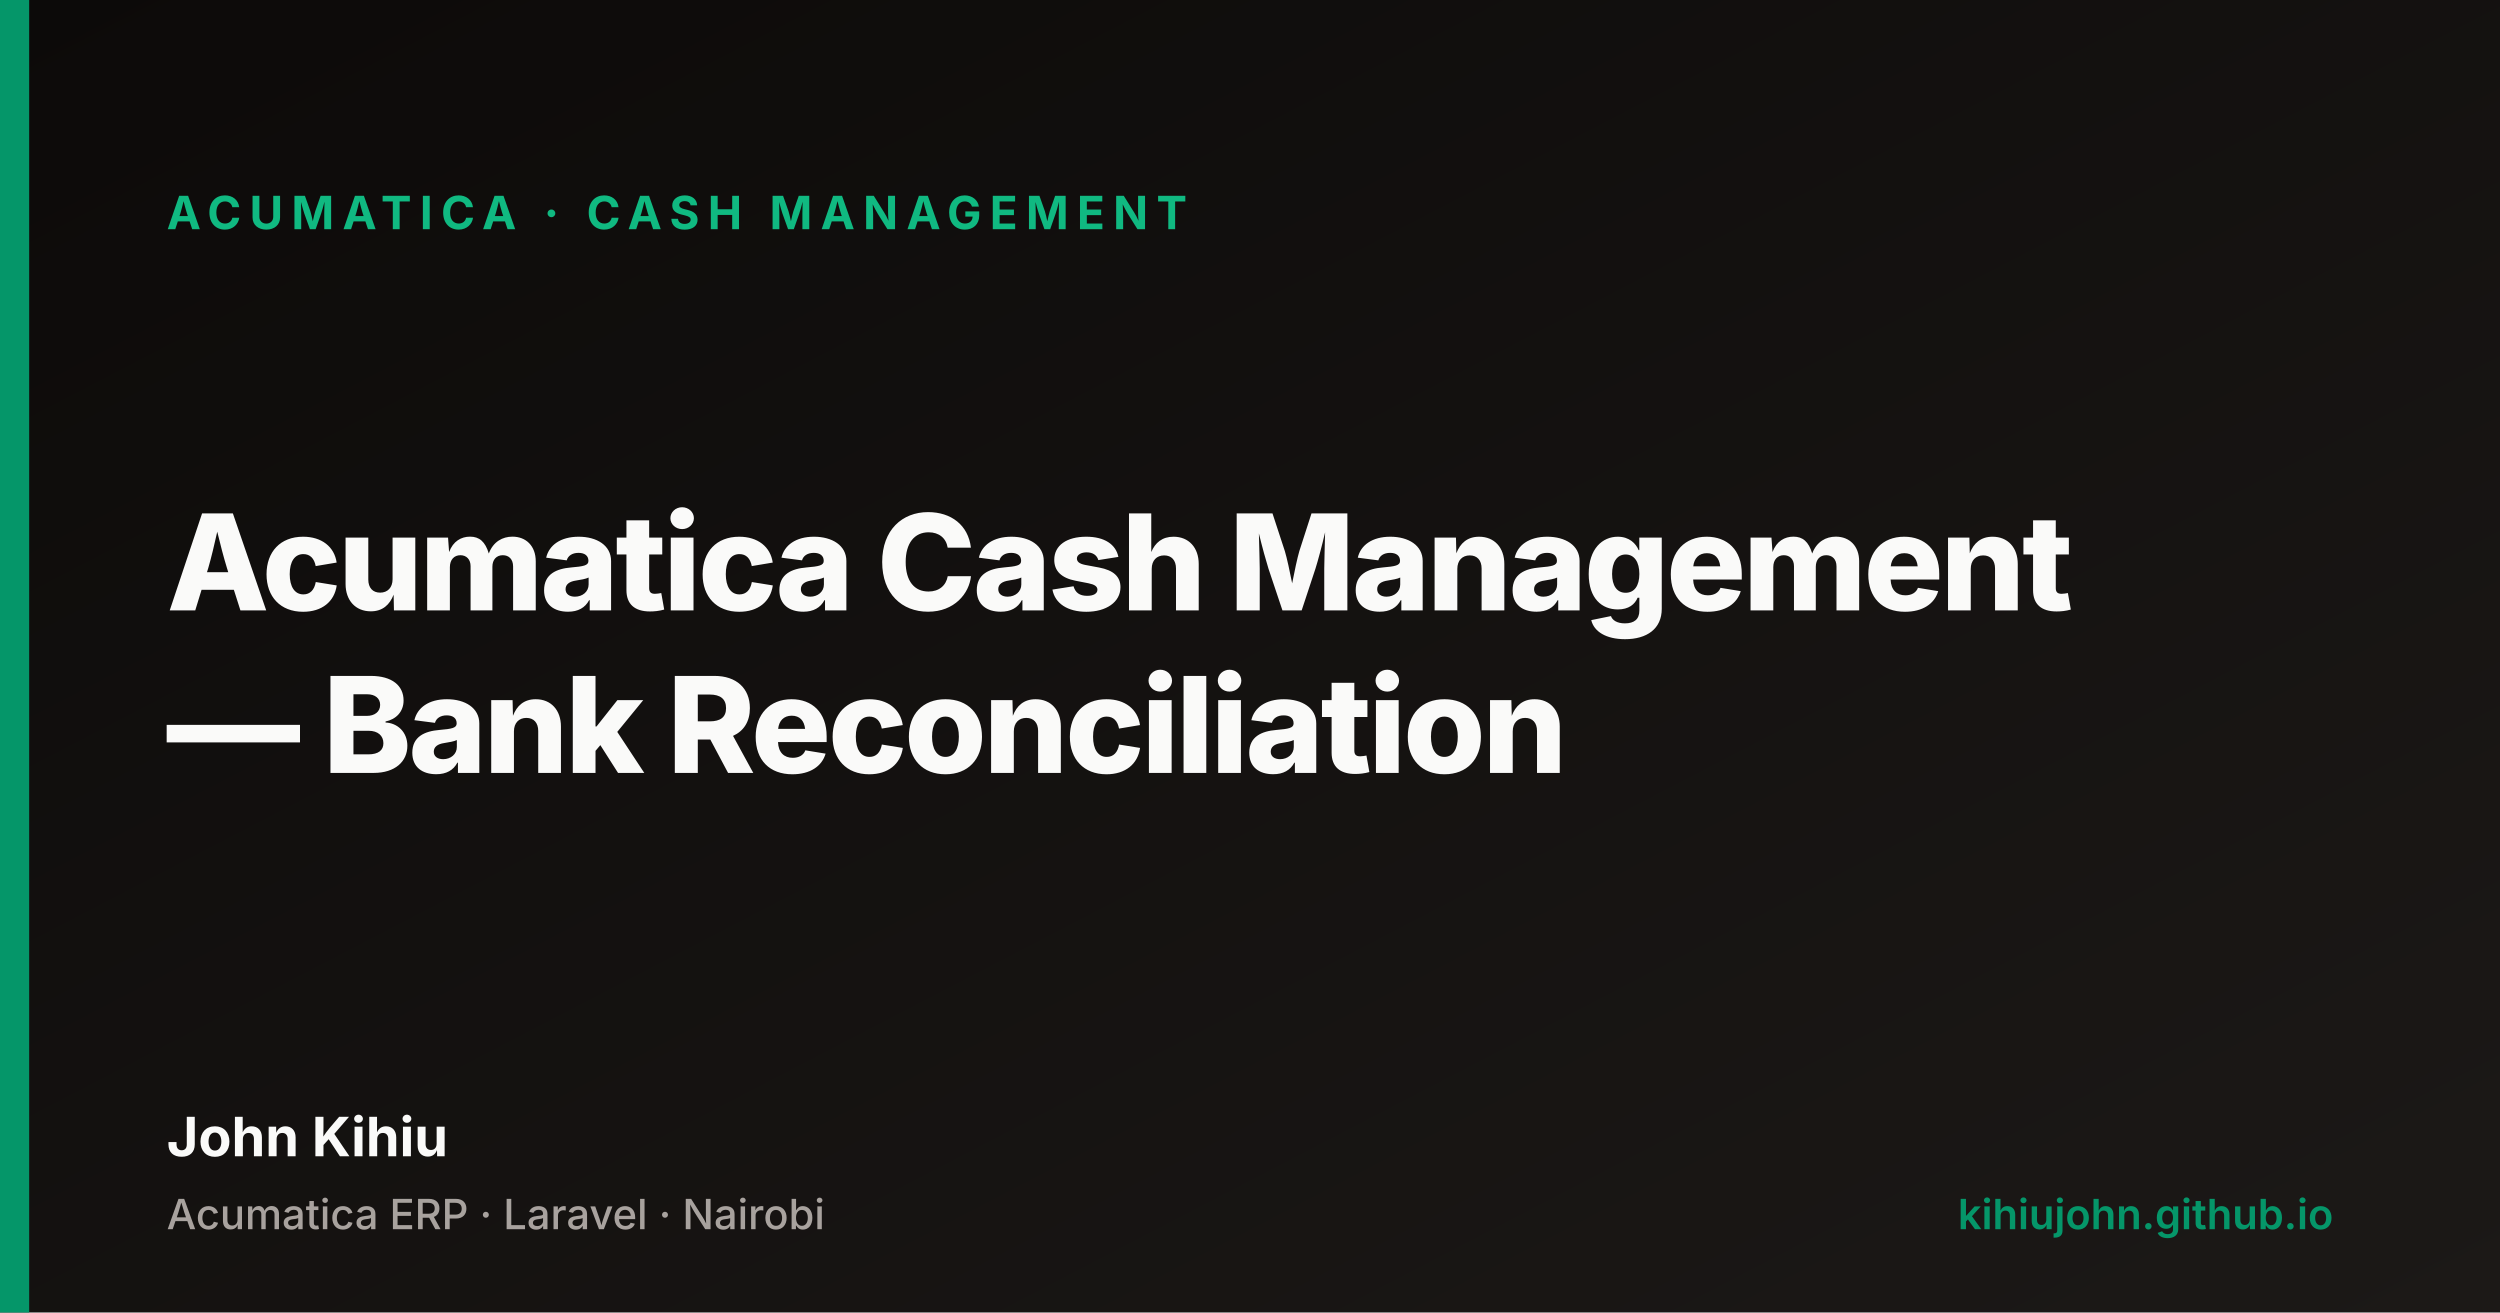
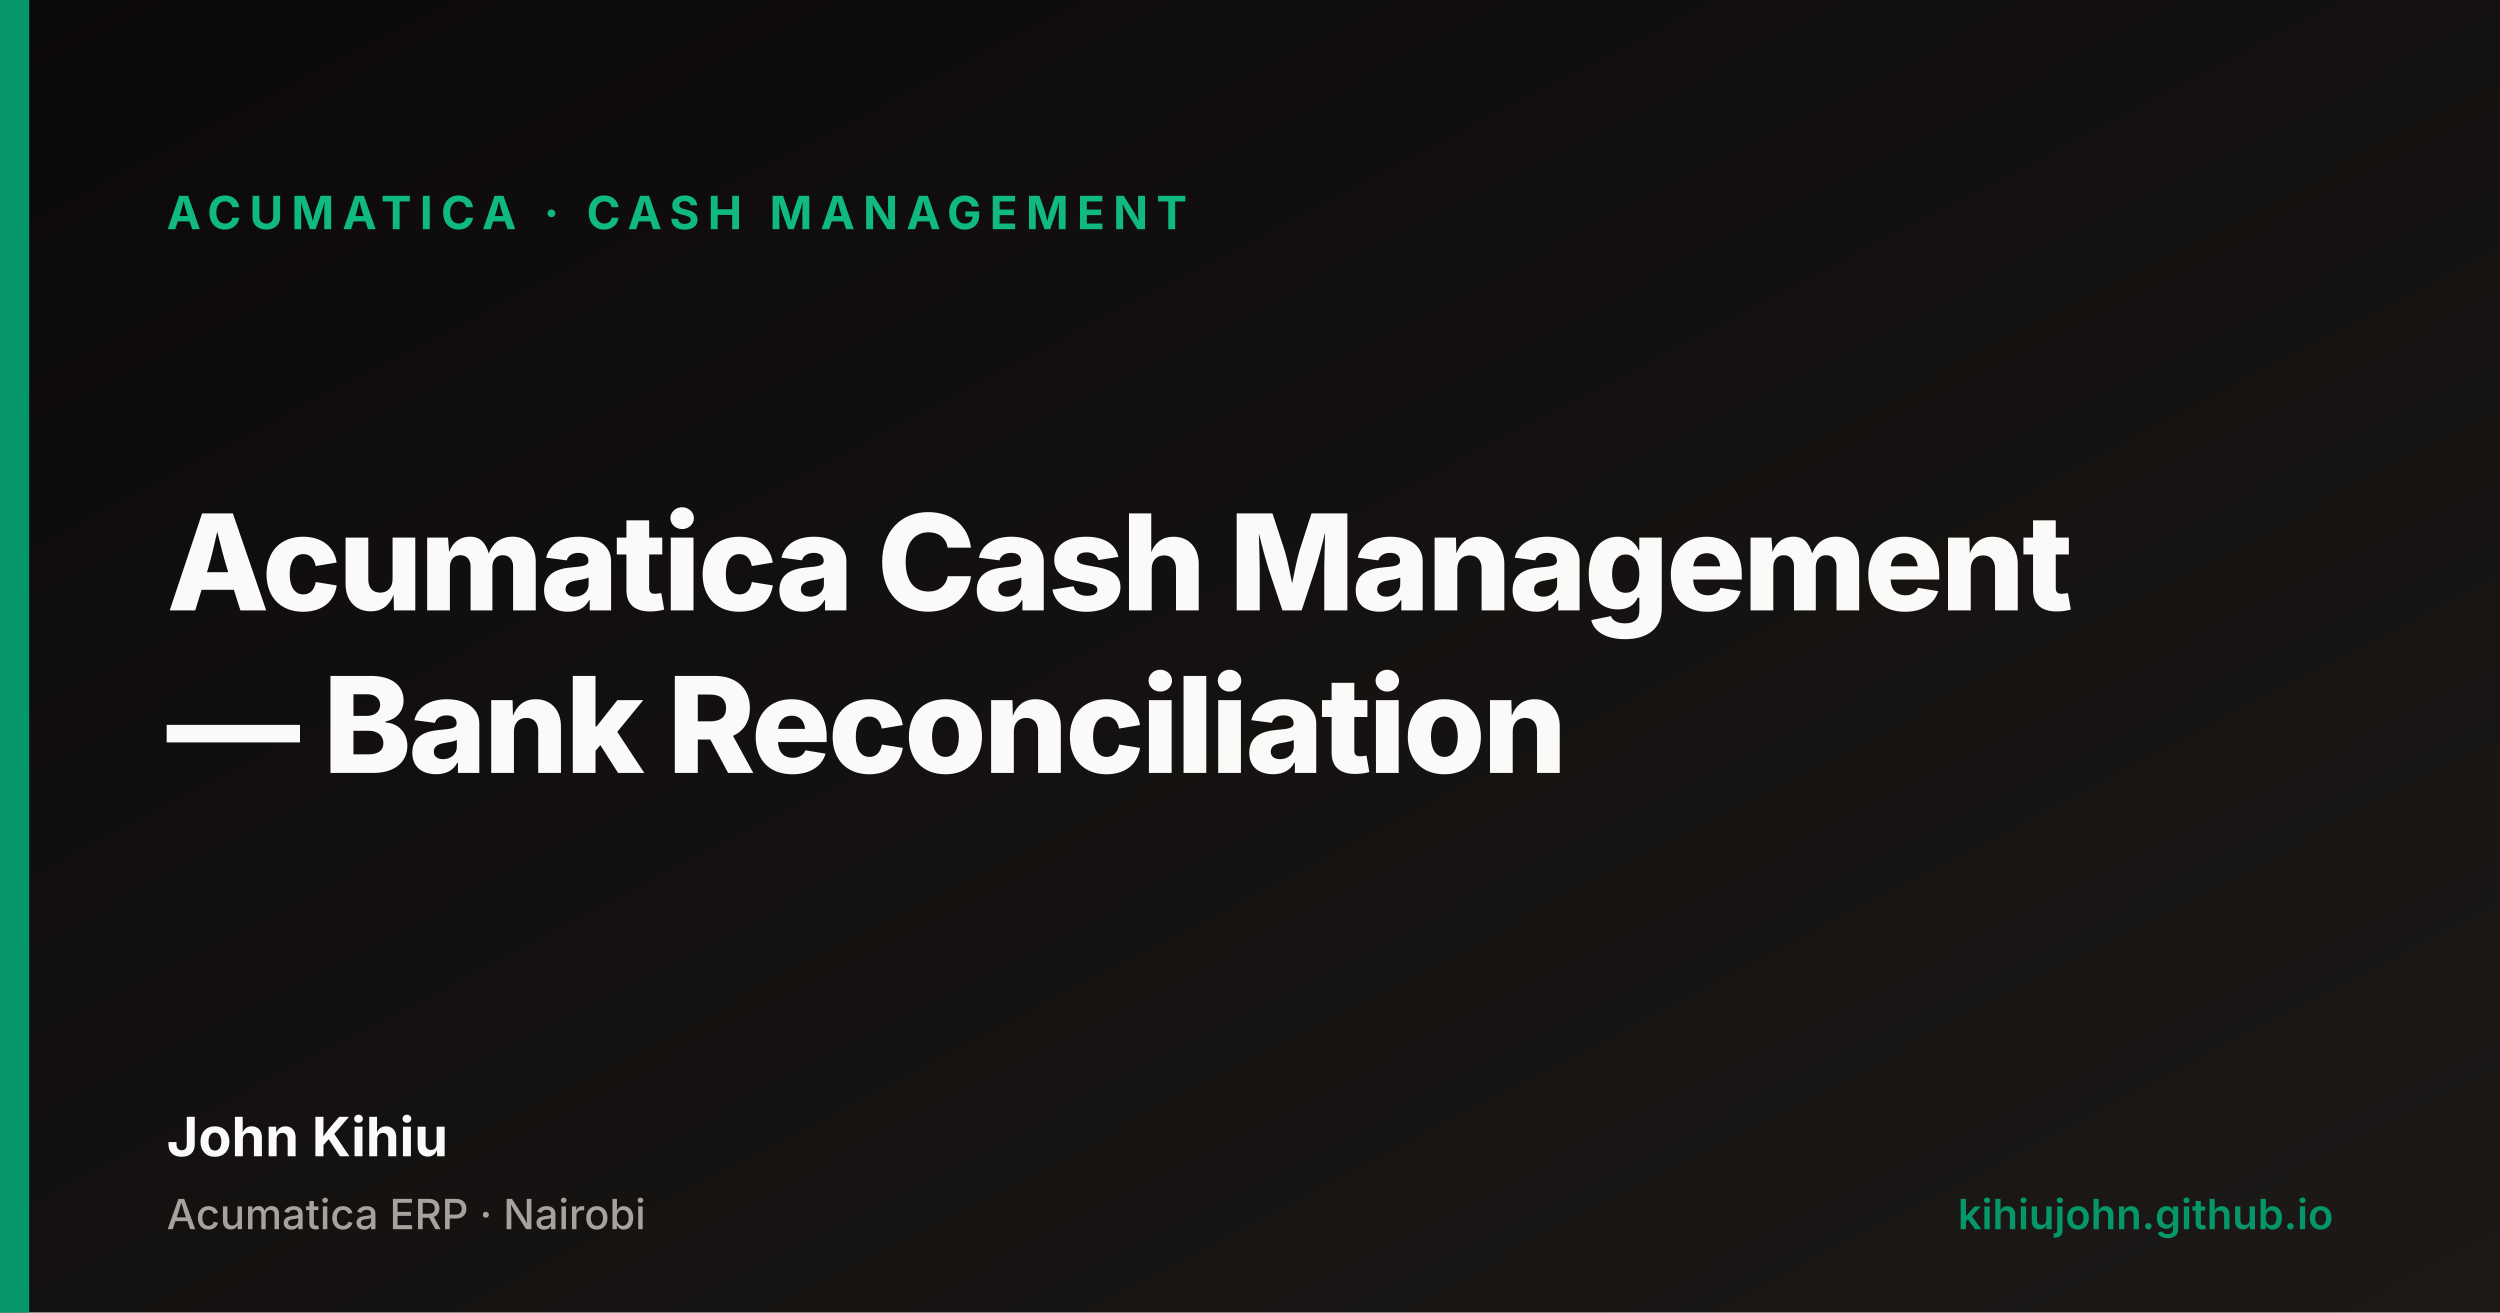
<svg xmlns="http://www.w3.org/2000/svg" viewBox="0 0 1200 630" width="1200" height="630">
  <defs>
    <linearGradient id="bg" x1="0" y1="0" x2="1" y2="1">
      <stop offset="0" stop-color="#0C0A09" />
      <stop offset="1" stop-color="#1C1917" />
    </linearGradient>
  </defs>
  <rect width="1200" height="630" fill="url(#bg)" />
  <rect x="0" y="0" width="14" height="630" fill="#059669" />
  <text x="80" y="110" font-family="Inter, system-ui, sans-serif" font-size="22" font-weight="700" fill="#10B981" letter-spacing="4">ACUMATICA · CASH MANAGEMENT</text>
  <text x="80" y="293" font-family="Plus Jakarta Sans, Inter, system-ui, sans-serif" font-size="64" font-weight="800" fill="#FAFAF9" letter-spacing="-1.5">Acumatica Cash Management</text>
  <text x="80" y="371" font-family="Plus Jakarta Sans, Inter, system-ui, sans-serif" font-size="64" font-weight="800" fill="#FAFAF9" letter-spacing="-1.5">— Bank Reconciliation</text>
  <text x="80" y="555" font-family="Inter, system-ui, sans-serif" font-size="26" font-weight="700" fill="#FAFAF9">John Kihiu</text>
-   <text x="80" y="590" font-family="Inter, system-ui, sans-serif" font-size="20" font-weight="500" fill="#A8A29E">Acumatica ERP · Laravel · Nairobi</text>
+   <text x="80" y="590" font-family="Inter, system-ui, sans-serif" font-size="20" font-weight="500" fill="#A8A29E">Acumatica ERP · Nairobi</text>
  <text x="1120" y="590" font-family="Inter, system-ui, sans-serif" font-size="20" font-weight="600" fill="#059669" text-anchor="end">kihiujohn.github.io</text>
</svg>
